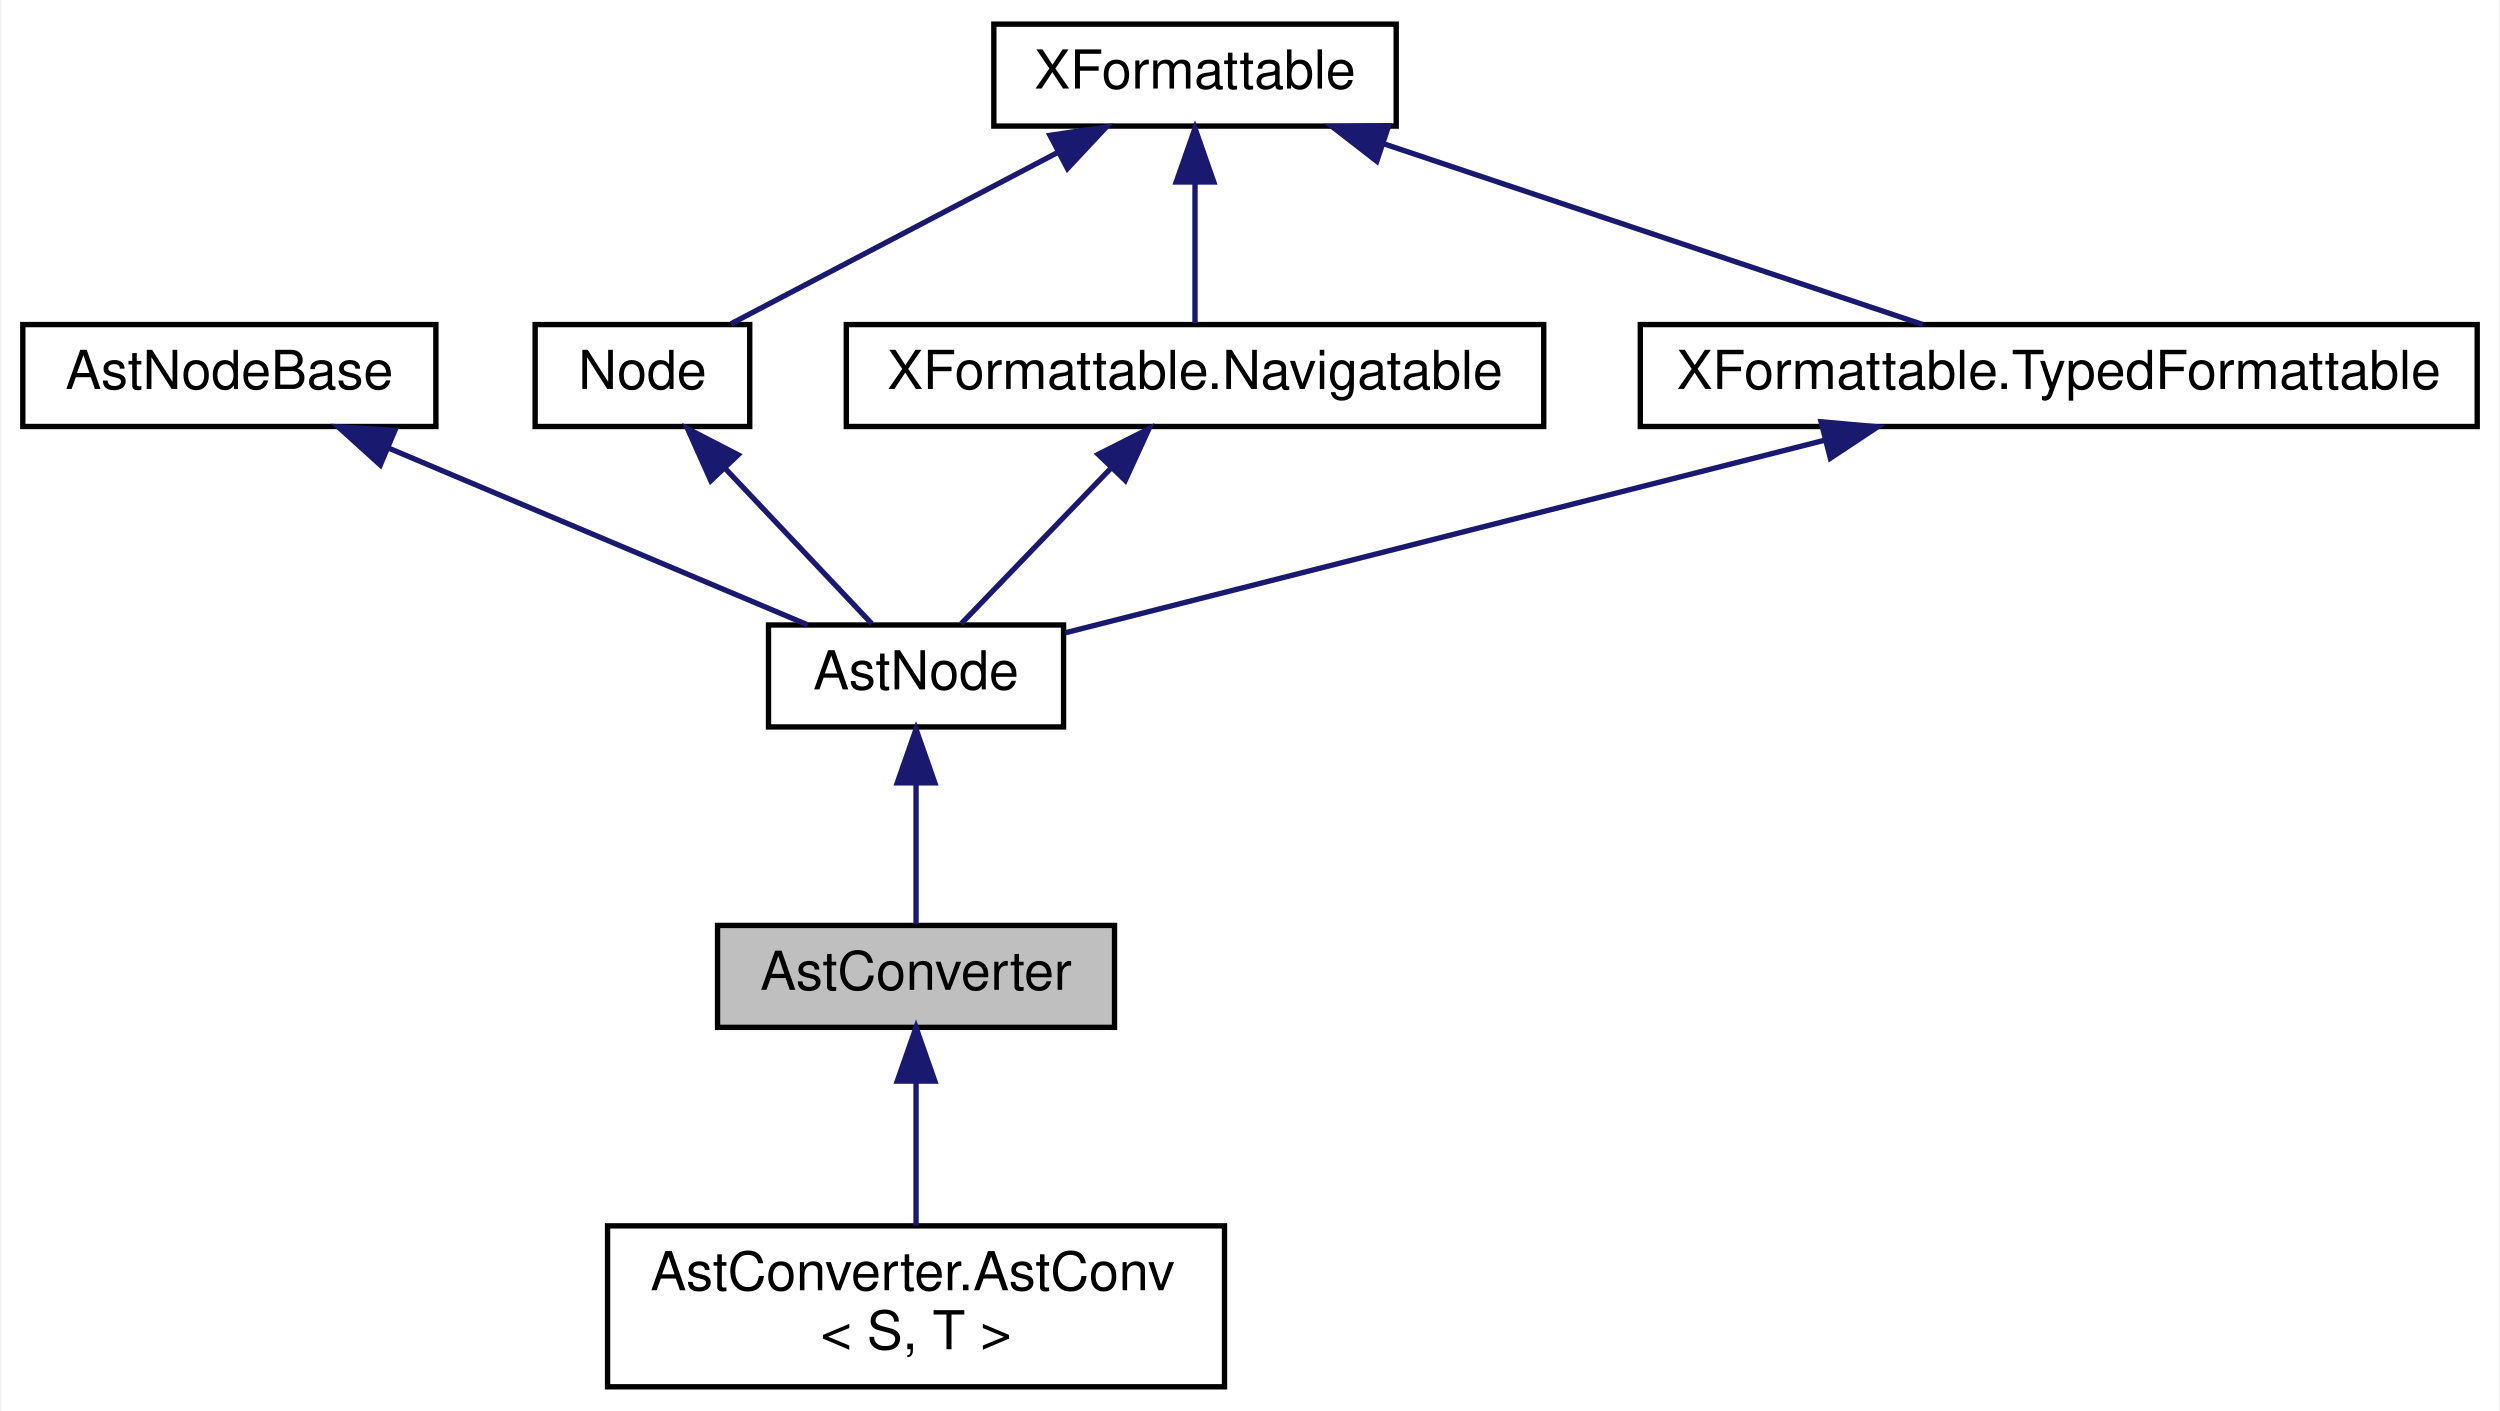
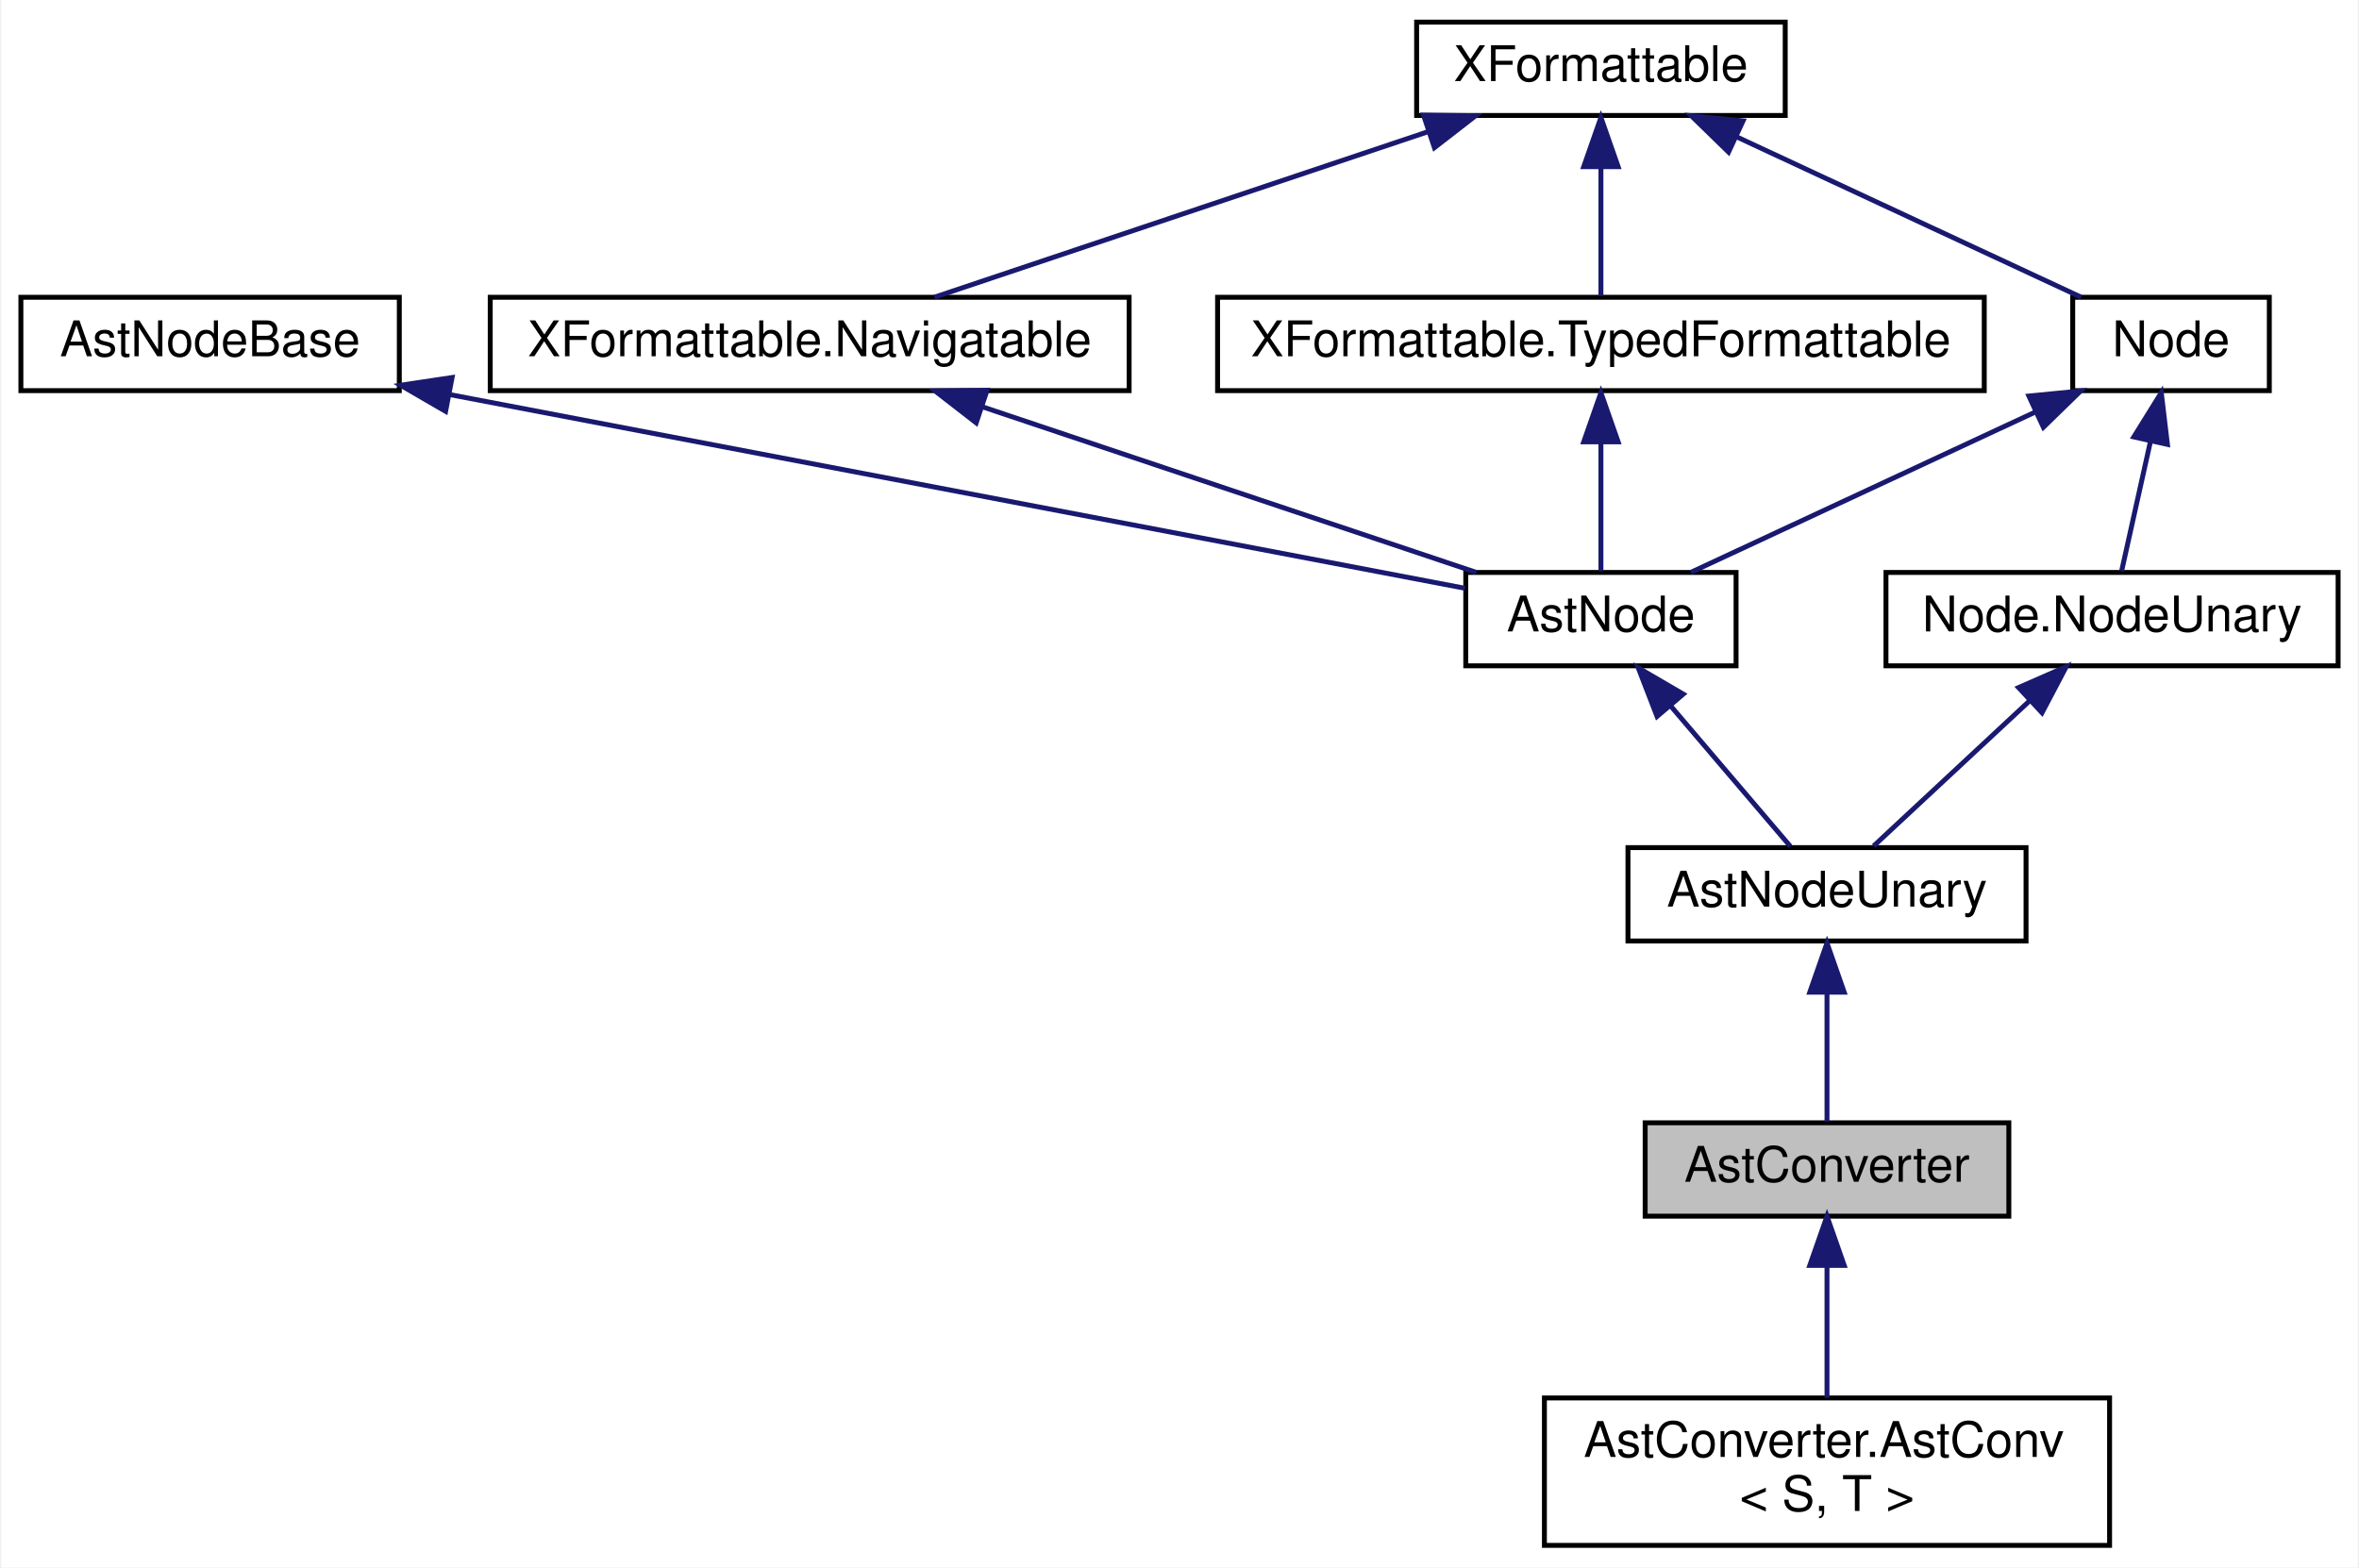
- <svg xmlns="http://www.w3.org/2000/svg" xmlns:xlink="http://www.w3.org/1999/xlink" width="466pt" height="263pt" viewBox="0.00 0.00 465.50 263.00">
-   <g id="graph0" class="graph" transform="scale(1 1) rotate(0) translate(4 259)">
-     <polygon fill="white" stroke="transparent" points="-4,4 -4,-259 461.5,-259 461.5,4 -4,4" />
+ <svg xmlns="http://www.w3.org/2000/svg" xmlns:xlink="http://www.w3.org/1999/xlink" width="480pt" height="319pt" viewBox="0.00 0.00 479.50 319.00">
+   <g id="graph0" class="graph" transform="scale(1 1) rotate(0) translate(4 315)">
+     <polygon fill="white" stroke="transparent" points="-4,4 -4,-315 475.5,-315 475.5,4 -4,4" />
    <g id="node1" class="node">
      <g id="a_node1">
        <a xlink:title="値の変換のクラス。AstConv&lt;S,T&gt;の単なるラッパー">
-           <polygon fill="#bfbfbf" stroke="black" points="129.5,-67.5 129.5,-86.5 203.5,-86.5 203.5,-67.5 129.5,-67.5" />
-           <text text-anchor="middle" x="166.5" y="-74.5" font-family="Helvetica,sans-Serif" font-size="10.00">AstConverter</text>
+           <polygon fill="#bfbfbf" stroke="black" points="330.5,-67.5 330.5,-86.5 404.5,-86.5 404.5,-67.5 330.5,-67.5" />
+           <text text-anchor="middle" x="367.5" y="-74.5" font-family="Helvetica,sans-Serif" font-size="10.00">AstConverter</text>
        </a>
      </g>
    </g>
+     <g id="node10" class="node">
+       <g id="a_node10">
+         <a xlink:href="classast_1_1_ast_converter_1_1_ast_conv.html" target="_top" xlink:title="S型の値をT型の値に変換するアダプタ">
+           <polygon fill="white" stroke="black" points="310,-0.5 310,-30.5 425,-30.5 425,-0.5 310,-0.5" />
+           <text text-anchor="start" x="318" y="-18.5" font-family="Helvetica,sans-Serif" font-size="10.00">AstConverter.AstConv</text>
+           <text text-anchor="middle" x="367.5" y="-7.5" font-family="Helvetica,sans-Serif" font-size="10.00">&lt; S, T &gt;</text>
+         </a>
+       </g>
+     </g>
+     <g id="edge12" class="edge">
+       <path fill="none" stroke="midnightblue" d="M367.5,-57.23C367.5,-48.59 367.5,-38.5 367.5,-30.52" />
+       <polygon fill="midnightblue" stroke="midnightblue" points="364,-57.48 367.5,-67.48 371,-57.48 364,-57.48" />
+     </g>
+     <g id="node2" class="node">
+       <g id="a_node2">
+         <a xlink:href="classast_1_1_ast_node_unary.html" target="_top" xlink:title="ただ一つの子をもつノードのクラス。">
+           <polygon fill="white" stroke="black" points="327,-123.5 327,-142.5 408,-142.5 408,-123.5 327,-123.5" />
+           <text text-anchor="middle" x="367.5" y="-130.5" font-family="Helvetica,sans-Serif" font-size="10.00">AstNodeUnary</text>
+         </a>
+       </g>
+     </g>
+     <g id="edge1" class="edge">
+       <path fill="none" stroke="midnightblue" d="M367.5,-112.8C367.5,-103.91 367.5,-93.78 367.5,-86.75" />
+       <polygon fill="midnightblue" stroke="midnightblue" points="364,-113.08 367.5,-123.08 371,-113.08 364,-113.08" />
+     </g>
+     <g id="node3" class="node">
+       <g id="a_node3">
+         <a xlink:href="classast_1_1_ast_node.html" target="_top" xlink:title="タグなしの順アクセスの子供をもてる抽象構文木のノードのクラス。">
+           <polygon fill="white" stroke="black" points="294,-179.5 294,-198.5 349,-198.5 349,-179.5 294,-179.5" />
+           <text text-anchor="middle" x="321.5" y="-186.5" font-family="Helvetica,sans-Serif" font-size="10.00">AstNode</text>
+         </a>
+       </g>
+     </g>
+     <g id="edge2" class="edge">
+       <path fill="none" stroke="midnightblue" d="M335.61,-171.43C343.68,-161.97 353.46,-150.48 360.05,-142.75" />
+       <polygon fill="midnightblue" stroke="midnightblue" points="332.92,-169.2 329.1,-179.08 338.25,-173.74 332.92,-169.2" />
+     </g>
+     <g id="node4" class="node">
+       <g id="a_node4">
+         <a xlink:href="classast_1_1_ast_node_base.html" target="_top" xlink:title=" ">
+           <polygon fill="white" stroke="black" points="0,-235.5 0,-254.5 77,-254.5 77,-235.5 0,-235.5" />
+           <text text-anchor="middle" x="38.5" y="-242.5" font-family="Helvetica,sans-Serif" font-size="10.00">AstNodeBase</text>
+         </a>
+       </g>
+     </g>
+     <g id="edge3" class="edge">
+       <path fill="none" stroke="midnightblue" d="M87.2,-234.71C146.87,-223.32 245.92,-204.42 293.84,-195.28" />
+       <polygon fill="midnightblue" stroke="midnightblue" points="86.42,-231.29 77.26,-236.6 87.74,-238.17 86.42,-231.29" />
+     </g>
+     <g id="node5" class="node">
+       <g id="a_node5">
+         <a xlink:href="interfaceast_1_1_node.html" target="_top" xlink:title=" ">
+           <polygon fill="white" stroke="black" points="417.5,-235.5 417.5,-254.5 457.5,-254.5 457.5,-235.5 417.5,-235.5" />
+           <text text-anchor="middle" x="437.5" y="-242.5" font-family="Helvetica,sans-Serif" font-size="10.00">Node</text>
+         </a>
+       </g>
+     </g>
+     <g id="edge4" class="edge">
+       <path fill="none" stroke="midnightblue" d="M409.78,-231.1C388.11,-221.01 358.6,-207.27 339.79,-198.52" />
+       <polygon fill="midnightblue" stroke="midnightblue" points="408.58,-234.4 419.12,-235.44 411.53,-228.05 408.58,-234.4" />
+     </g>
+     <g id="node9" class="node">
+       <g id="a_node9">
+         <a xlink:href="interfaceast_1_1_node_1_1_node_unary.html" target="_top" xlink:title="子供を一つだけもつノードのインタフェース">
+           <polygon fill="white" stroke="black" points="379.5,-179.5 379.5,-198.5 471.5,-198.5 471.5,-179.5 379.5,-179.5" />
+           <text text-anchor="middle" x="425.5" y="-186.5" font-family="Helvetica,sans-Serif" font-size="10.00">Node.NodeUnary</text>
+         </a>
+       </g>
+     </g>
+     <g id="edge11" class="edge">
+       <path fill="none" stroke="midnightblue" d="M433.3,-225.1C431.31,-216.14 429.02,-205.86 427.44,-198.75" />
+       <polygon fill="midnightblue" stroke="midnightblue" points="429.93,-226.08 435.52,-235.08 436.77,-224.56 429.93,-226.08" />
+     </g>
+     <g id="node6" class="node">
+       <g id="a_node6">
+         <a xlink:href="interfaceformat_1_1_x_formattable.html" target="_top" xlink:title="入れ子フォーマット出力可能なオブジェクトのインタフェース。">
+           <polygon fill="white" stroke="black" points="284,-291.5 284,-310.5 359,-310.5 359,-291.5 284,-291.5" />
+           <text text-anchor="middle" x="321.5" y="-298.5" font-family="Helvetica,sans-Serif" font-size="10.00">XFormattable</text>
+         </a>
+       </g>
+     </g>
+     <g id="edge5" class="edge">
+       <path fill="none" stroke="midnightblue" d="M349.22,-287.1C370.89,-277.01 400.4,-263.27 419.21,-254.52" />
+       <polygon fill="midnightblue" stroke="midnightblue" points="347.47,-284.05 339.88,-291.44 350.42,-290.4 347.47,-284.05" />
+     </g>
+     <g id="node7" class="node">
+       <g id="a_node7">
+         <a xlink:href="interfaceformat_1_1_x_formattable_1_1_navigatable.html" target="_top" xlink:title="木構造の分岐ノードとして清書可能なオブジェクトのクラス">
+           <polygon fill="white" stroke="black" points="95.5,-235.5 95.5,-254.5 225.5,-254.5 225.5,-235.5 95.5,-235.5" />
+           <text text-anchor="middle" x="160.5" y="-242.5" font-family="Helvetica,sans-Serif" font-size="10.00">XFormattable.Navigatable</text>
+         </a>
+       </g>
+     </g>
+     <g id="edge7" class="edge">
+       <path fill="none" stroke="midnightblue" d="M286.24,-288.17C255.92,-278 212.93,-263.59 185.89,-254.52" />
+       <polygon fill="midnightblue" stroke="midnightblue" points="285.4,-291.58 295.99,-291.44 287.62,-284.95 285.4,-291.58" />
+     </g>
    <g id="node8" class="node">
      <g id="a_node8">
-         <a xlink:href="classast_1_1_ast_converter_1_1_ast_conv.html" target="_top" xlink:title="S型の値をT型の値に変換するアダプタ">
-           <polygon fill="white" stroke="black" points="109,-0.5 109,-30.5 224,-30.5 224,-0.5 109,-0.5" />
-           <text text-anchor="start" x="117" y="-18.5" font-family="Helvetica,sans-Serif" font-size="10.00">AstConverter.AstConv</text>
-           <text text-anchor="middle" x="166.5" y="-7.5" font-family="Helvetica,sans-Serif" font-size="10.00">&lt; S, T &gt;</text>
+         <a xlink:href="interfaceformat_1_1_x_formattable_1_1_typed_formattable.html" target="_top" xlink:title="ノードの型情報をもつ書式出力可能なオブジェクトのインタフェース．">
+           <polygon fill="white" stroke="black" points="243.5,-235.5 243.5,-254.5 399.5,-254.5 399.5,-235.5 243.5,-235.5" />
+           <text text-anchor="middle" x="321.5" y="-242.5" font-family="Helvetica,sans-Serif" font-size="10.00">XFormattable.TypedFormattable</text>
        </a>
      </g>
    </g>
    <g id="edge9" class="edge">
-       <path fill="none" stroke="midnightblue" d="M166.5,-57.23C166.5,-48.59 166.5,-38.5 166.5,-30.52" />
-       <polygon fill="midnightblue" stroke="midnightblue" points="163,-57.48 166.5,-67.48 170,-57.48 163,-57.48" />
-     </g>
-     <g id="node2" class="node">
-       <g id="a_node2">
-         <a xlink:href="classast_1_1_ast_node.html" target="_top" xlink:title="タグなしの順アクセスの子供をもてる抽象構文木のノードのクラス。">
-           <polygon fill="white" stroke="black" points="139,-123.5 139,-142.5 194,-142.5 194,-123.5 139,-123.5" />
-           <text text-anchor="middle" x="166.5" y="-130.5" font-family="Helvetica,sans-Serif" font-size="10.00">AstNode</text>
-         </a>
-       </g>
-     </g>
-     <g id="edge1" class="edge">
-       <path fill="none" stroke="midnightblue" d="M166.5,-112.8C166.5,-103.91 166.5,-93.78 166.5,-86.75" />
-       <polygon fill="midnightblue" stroke="midnightblue" points="163,-113.08 166.5,-123.08 170,-113.08 163,-113.08" />
-     </g>
-     <g id="node3" class="node">
-       <g id="a_node3">
-         <a xlink:href="classast_1_1_ast_node_base.html" target="_top" xlink:title=" ">
-           <polygon fill="white" stroke="black" points="0,-179.5 0,-198.5 77,-198.5 77,-179.5 0,-179.5" />
-           <text text-anchor="middle" x="38.5" y="-186.5" font-family="Helvetica,sans-Serif" font-size="10.00">AstNodeBase</text>
-         </a>
-       </g>
-     </g>
-     <g id="edge2" class="edge">
-       <path fill="none" stroke="midnightblue" d="M68.12,-175.5C92.12,-165.38 125.28,-151.39 146.31,-142.52" />
-       <polygon fill="midnightblue" stroke="midnightblue" points="66.64,-172.33 58.78,-179.44 69.36,-178.78 66.64,-172.33" />
-     </g>
-     <g id="node4" class="node">
-       <g id="a_node4">
-         <a xlink:href="interfaceast_1_1_node.html" target="_top" xlink:title=" ">
-           <polygon fill="white" stroke="black" points="95.5,-179.5 95.5,-198.5 135.5,-198.5 135.5,-179.5 95.5,-179.5" />
-           <text text-anchor="middle" x="115.5" y="-186.5" font-family="Helvetica,sans-Serif" font-size="10.00">Node</text>
-         </a>
-       </g>
-     </g>
-     <g id="edge3" class="edge">
-       <path fill="none" stroke="midnightblue" d="M130.88,-171.72C139.87,-162.2 150.86,-150.56 158.24,-142.75" />
-       <polygon fill="midnightblue" stroke="midnightblue" points="128.24,-169.41 123.92,-179.08 133.33,-174.22 128.24,-169.41" />
-     </g>
-     <g id="node5" class="node">
-       <g id="a_node5">
-         <a xlink:href="interfaceformat_1_1_x_formattable.html" target="_top" xlink:title="入れ子フォーマット出力可能なオブジェクトのインタフェース。">
-           <polygon fill="white" stroke="black" points="181,-235.5 181,-254.5 256,-254.5 256,-235.5 181,-235.5" />
-           <text text-anchor="middle" x="218.5" y="-242.5" font-family="Helvetica,sans-Serif" font-size="10.00">XFormattable</text>
-         </a>
-       </g>
-     </g>
-     <g id="edge4" class="edge">
-       <path fill="none" stroke="midnightblue" d="M192.92,-230.59C173.88,-220.61 148.44,-207.27 132.01,-198.65" />
-       <polygon fill="midnightblue" stroke="midnightblue" points="191.47,-233.78 201.95,-235.32 194.72,-227.58 191.47,-233.78" />
-     </g>
-     <g id="node6" class="node">
-       <g id="a_node6">
-         <a xlink:href="interfaceformat_1_1_x_formattable_1_1_navigatable.html" target="_top" xlink:title="木構造の分岐ノードとして清書可能なオブジェクトのクラス">
-           <polygon fill="white" stroke="black" points="153.5,-179.5 153.5,-198.5 283.5,-198.5 283.5,-179.5 153.5,-179.5" />
-           <text text-anchor="middle" x="218.5" y="-186.5" font-family="Helvetica,sans-Serif" font-size="10.00">XFormattable.Navigatable</text>
-         </a>
-       </g>
+       <path fill="none" stroke="midnightblue" d="M321.5,-280.8C321.5,-271.91 321.5,-261.78 321.5,-254.75" />
+       <polygon fill="midnightblue" stroke="midnightblue" points="318,-281.08 321.5,-291.08 325,-281.08 318,-281.08" />
    </g>
    <g id="edge6" class="edge">
-       <path fill="none" stroke="midnightblue" d="M218.5,-224.8C218.5,-215.91 218.5,-205.78 218.5,-198.75" />
-       <polygon fill="midnightblue" stroke="midnightblue" points="215,-225.08 218.5,-235.08 222,-225.08 215,-225.08" />
-     </g>
-     <g id="node7" class="node">
-       <g id="a_node7">
-         <a xlink:href="interfaceformat_1_1_x_formattable_1_1_typed_formattable.html" target="_top" xlink:title="ノードの型情報をもつ書式出力可能なオブジェクトのインタフェース．">
-           <polygon fill="white" stroke="black" points="301.5,-179.5 301.5,-198.5 457.5,-198.5 457.5,-179.5 301.5,-179.5" />
-           <text text-anchor="middle" x="379.5" y="-186.5" font-family="Helvetica,sans-Serif" font-size="10.00">XFormattable.TypedFormattable</text>
-         </a>
-       </g>
+       <path fill="none" stroke="midnightblue" d="M195.76,-232.17C226.08,-222 269.07,-207.59 296.11,-198.52" />
+       <polygon fill="midnightblue" stroke="midnightblue" points="194.38,-228.95 186.01,-235.44 196.6,-235.58 194.38,-228.95" />
    </g>
    <g id="edge8" class="edge">
-       <path fill="none" stroke="midnightblue" d="M253.76,-232.17C284.08,-222 327.07,-207.59 354.11,-198.52" />
-       <polygon fill="midnightblue" stroke="midnightblue" points="252.38,-228.95 244.01,-235.44 254.6,-235.58 252.38,-228.95" />
+       <path fill="none" stroke="midnightblue" d="M321.5,-224.8C321.5,-215.91 321.5,-205.78 321.5,-198.75" />
+       <polygon fill="midnightblue" stroke="midnightblue" points="318,-225.08 321.5,-235.08 325,-225.08 318,-225.08" />
    </g>
-     <g id="edge5" class="edge">
-       <path fill="none" stroke="midnightblue" d="M202.82,-171.72C193.66,-162.2 182.45,-150.56 174.93,-142.75" />
-       <polygon fill="midnightblue" stroke="midnightblue" points="200.46,-174.31 209.91,-179.08 205.5,-169.45 200.46,-174.31" />
-     </g>
-     <g id="edge7" class="edge">
-       <path fill="none" stroke="midnightblue" d="M335.97,-176.97C293.56,-166.21 230.36,-150.19 194.32,-141.05" />
-       <polygon fill="midnightblue" stroke="midnightblue" points="335.2,-180.38 345.75,-179.44 336.92,-173.59 335.2,-180.38" />
+     <g id="edge10" class="edge">
+       <path fill="none" stroke="midnightblue" d="M408.59,-172.25C398.3,-162.67 385.53,-150.79 376.99,-142.83" />
+       <polygon fill="midnightblue" stroke="midnightblue" points="406.48,-175.07 416.18,-179.32 411.25,-169.95 406.48,-175.07" />
    </g>
  </g>
</svg>
